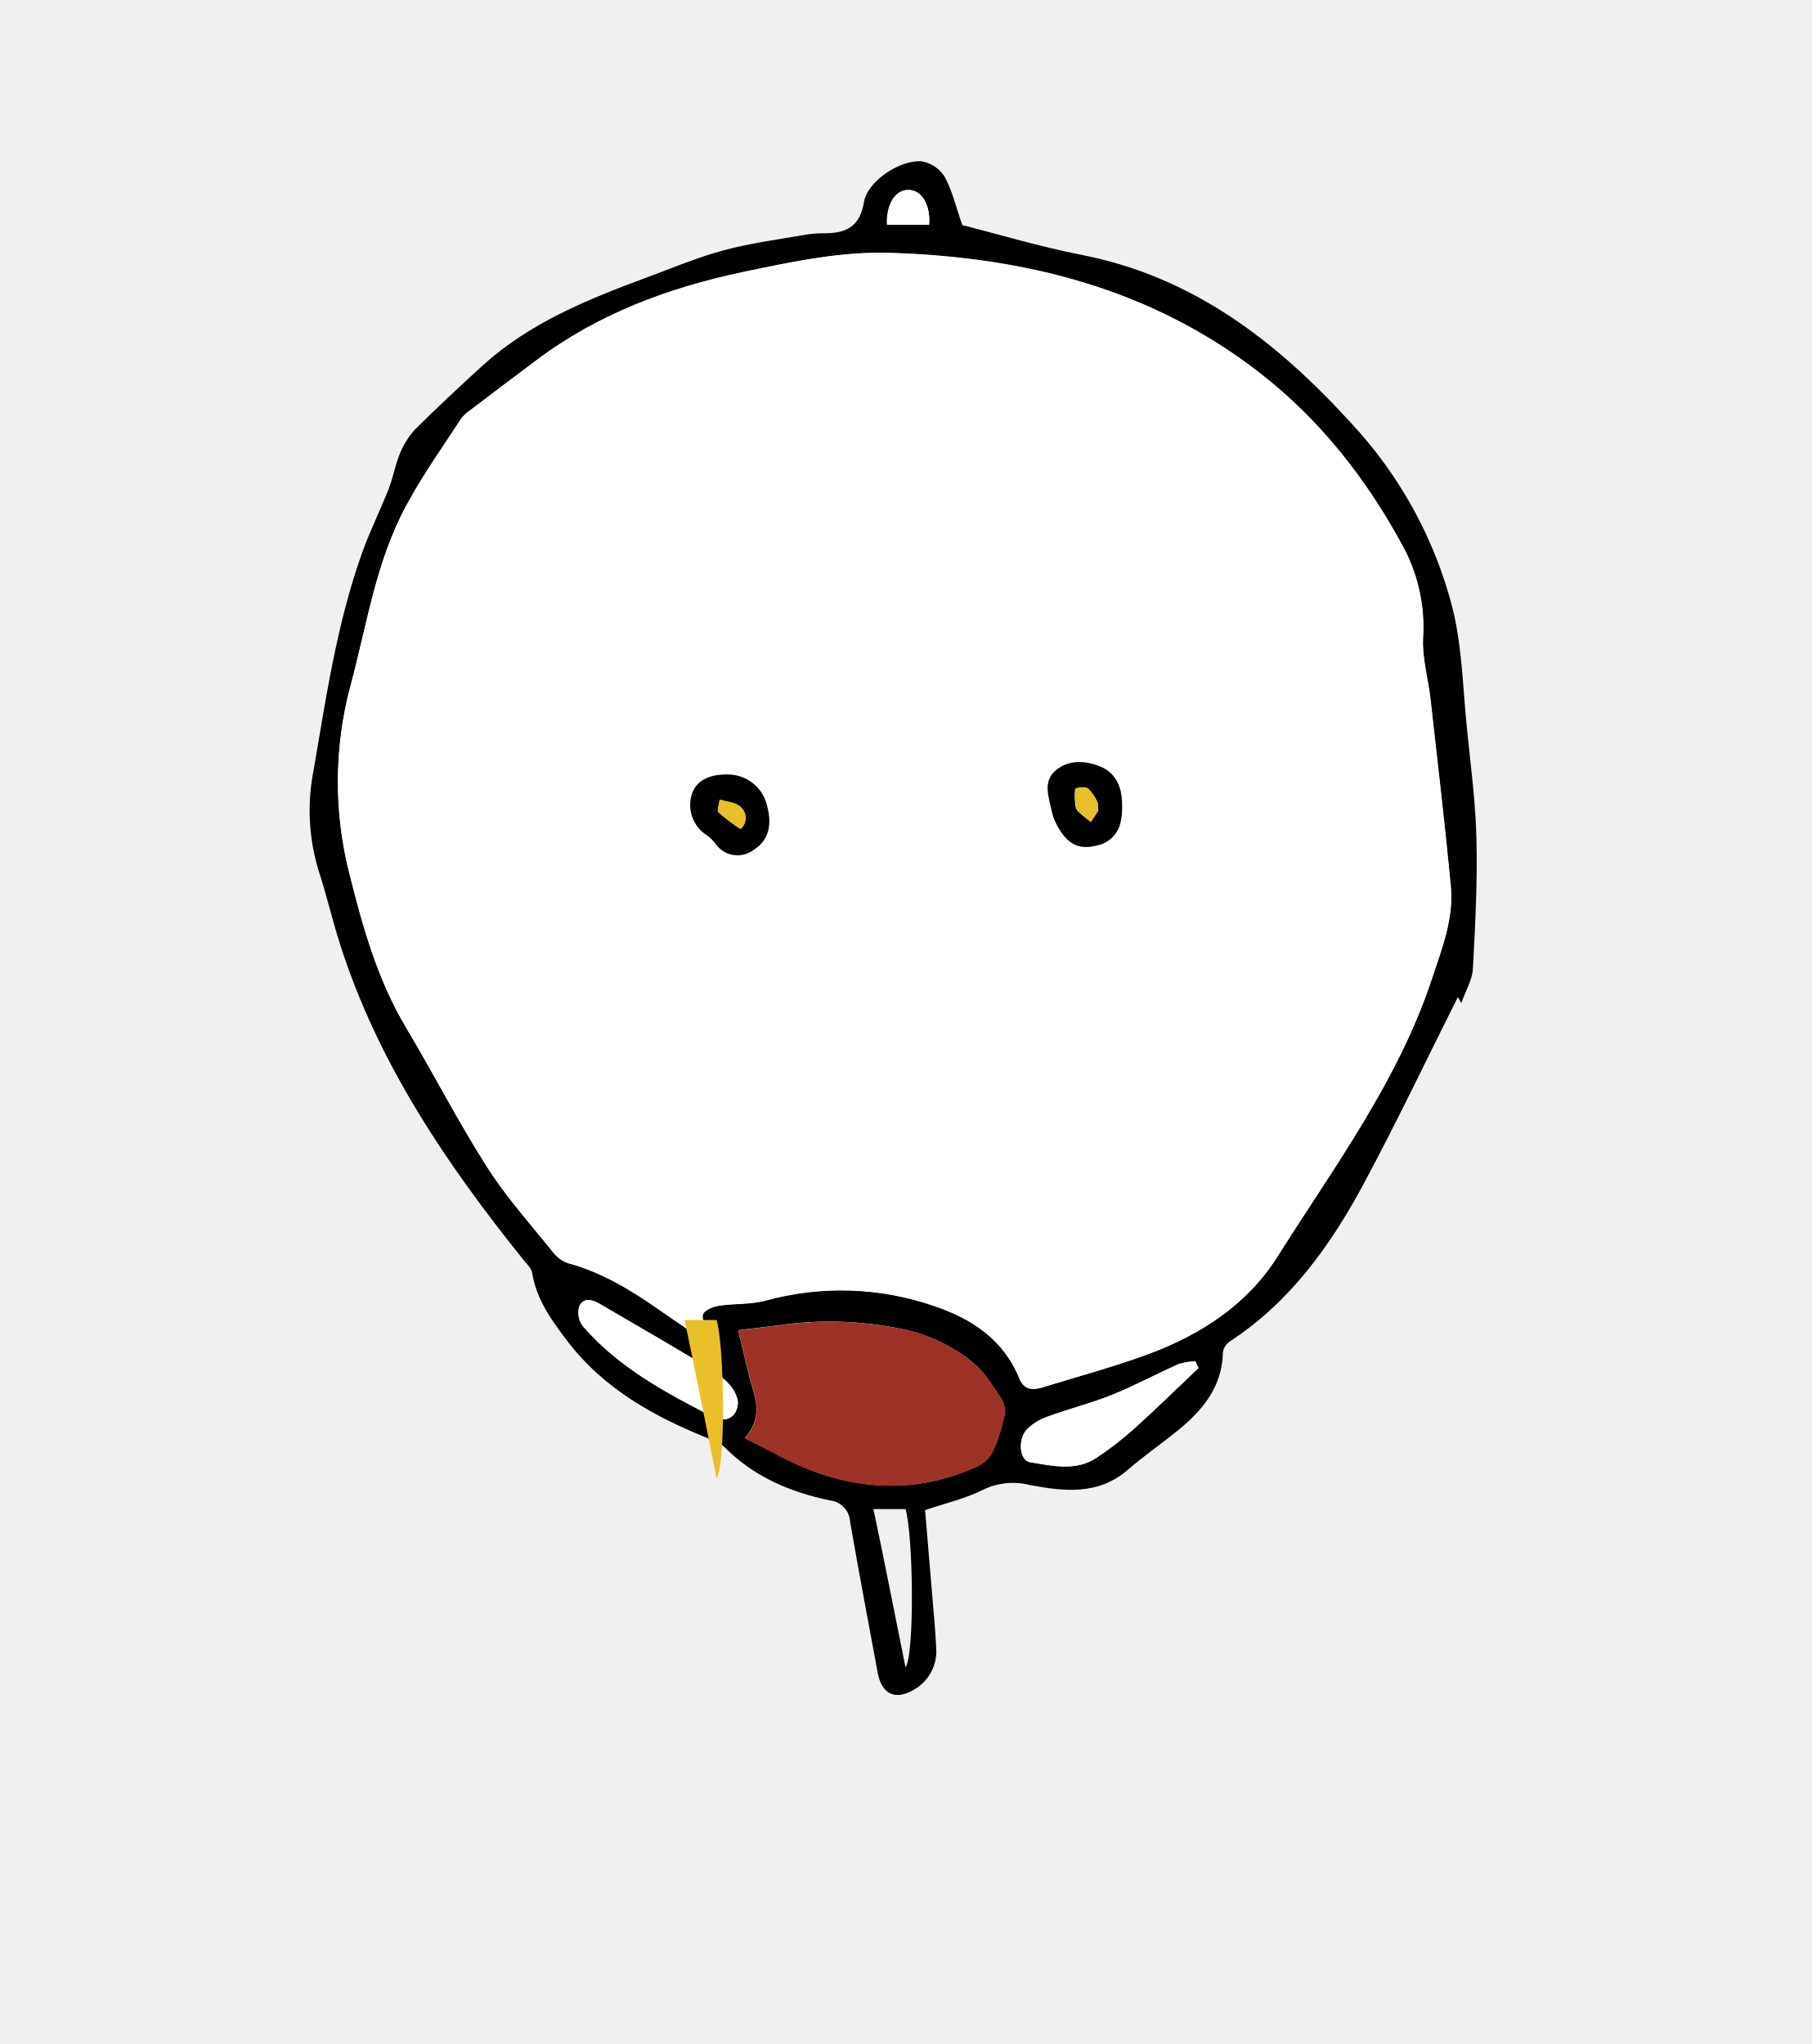
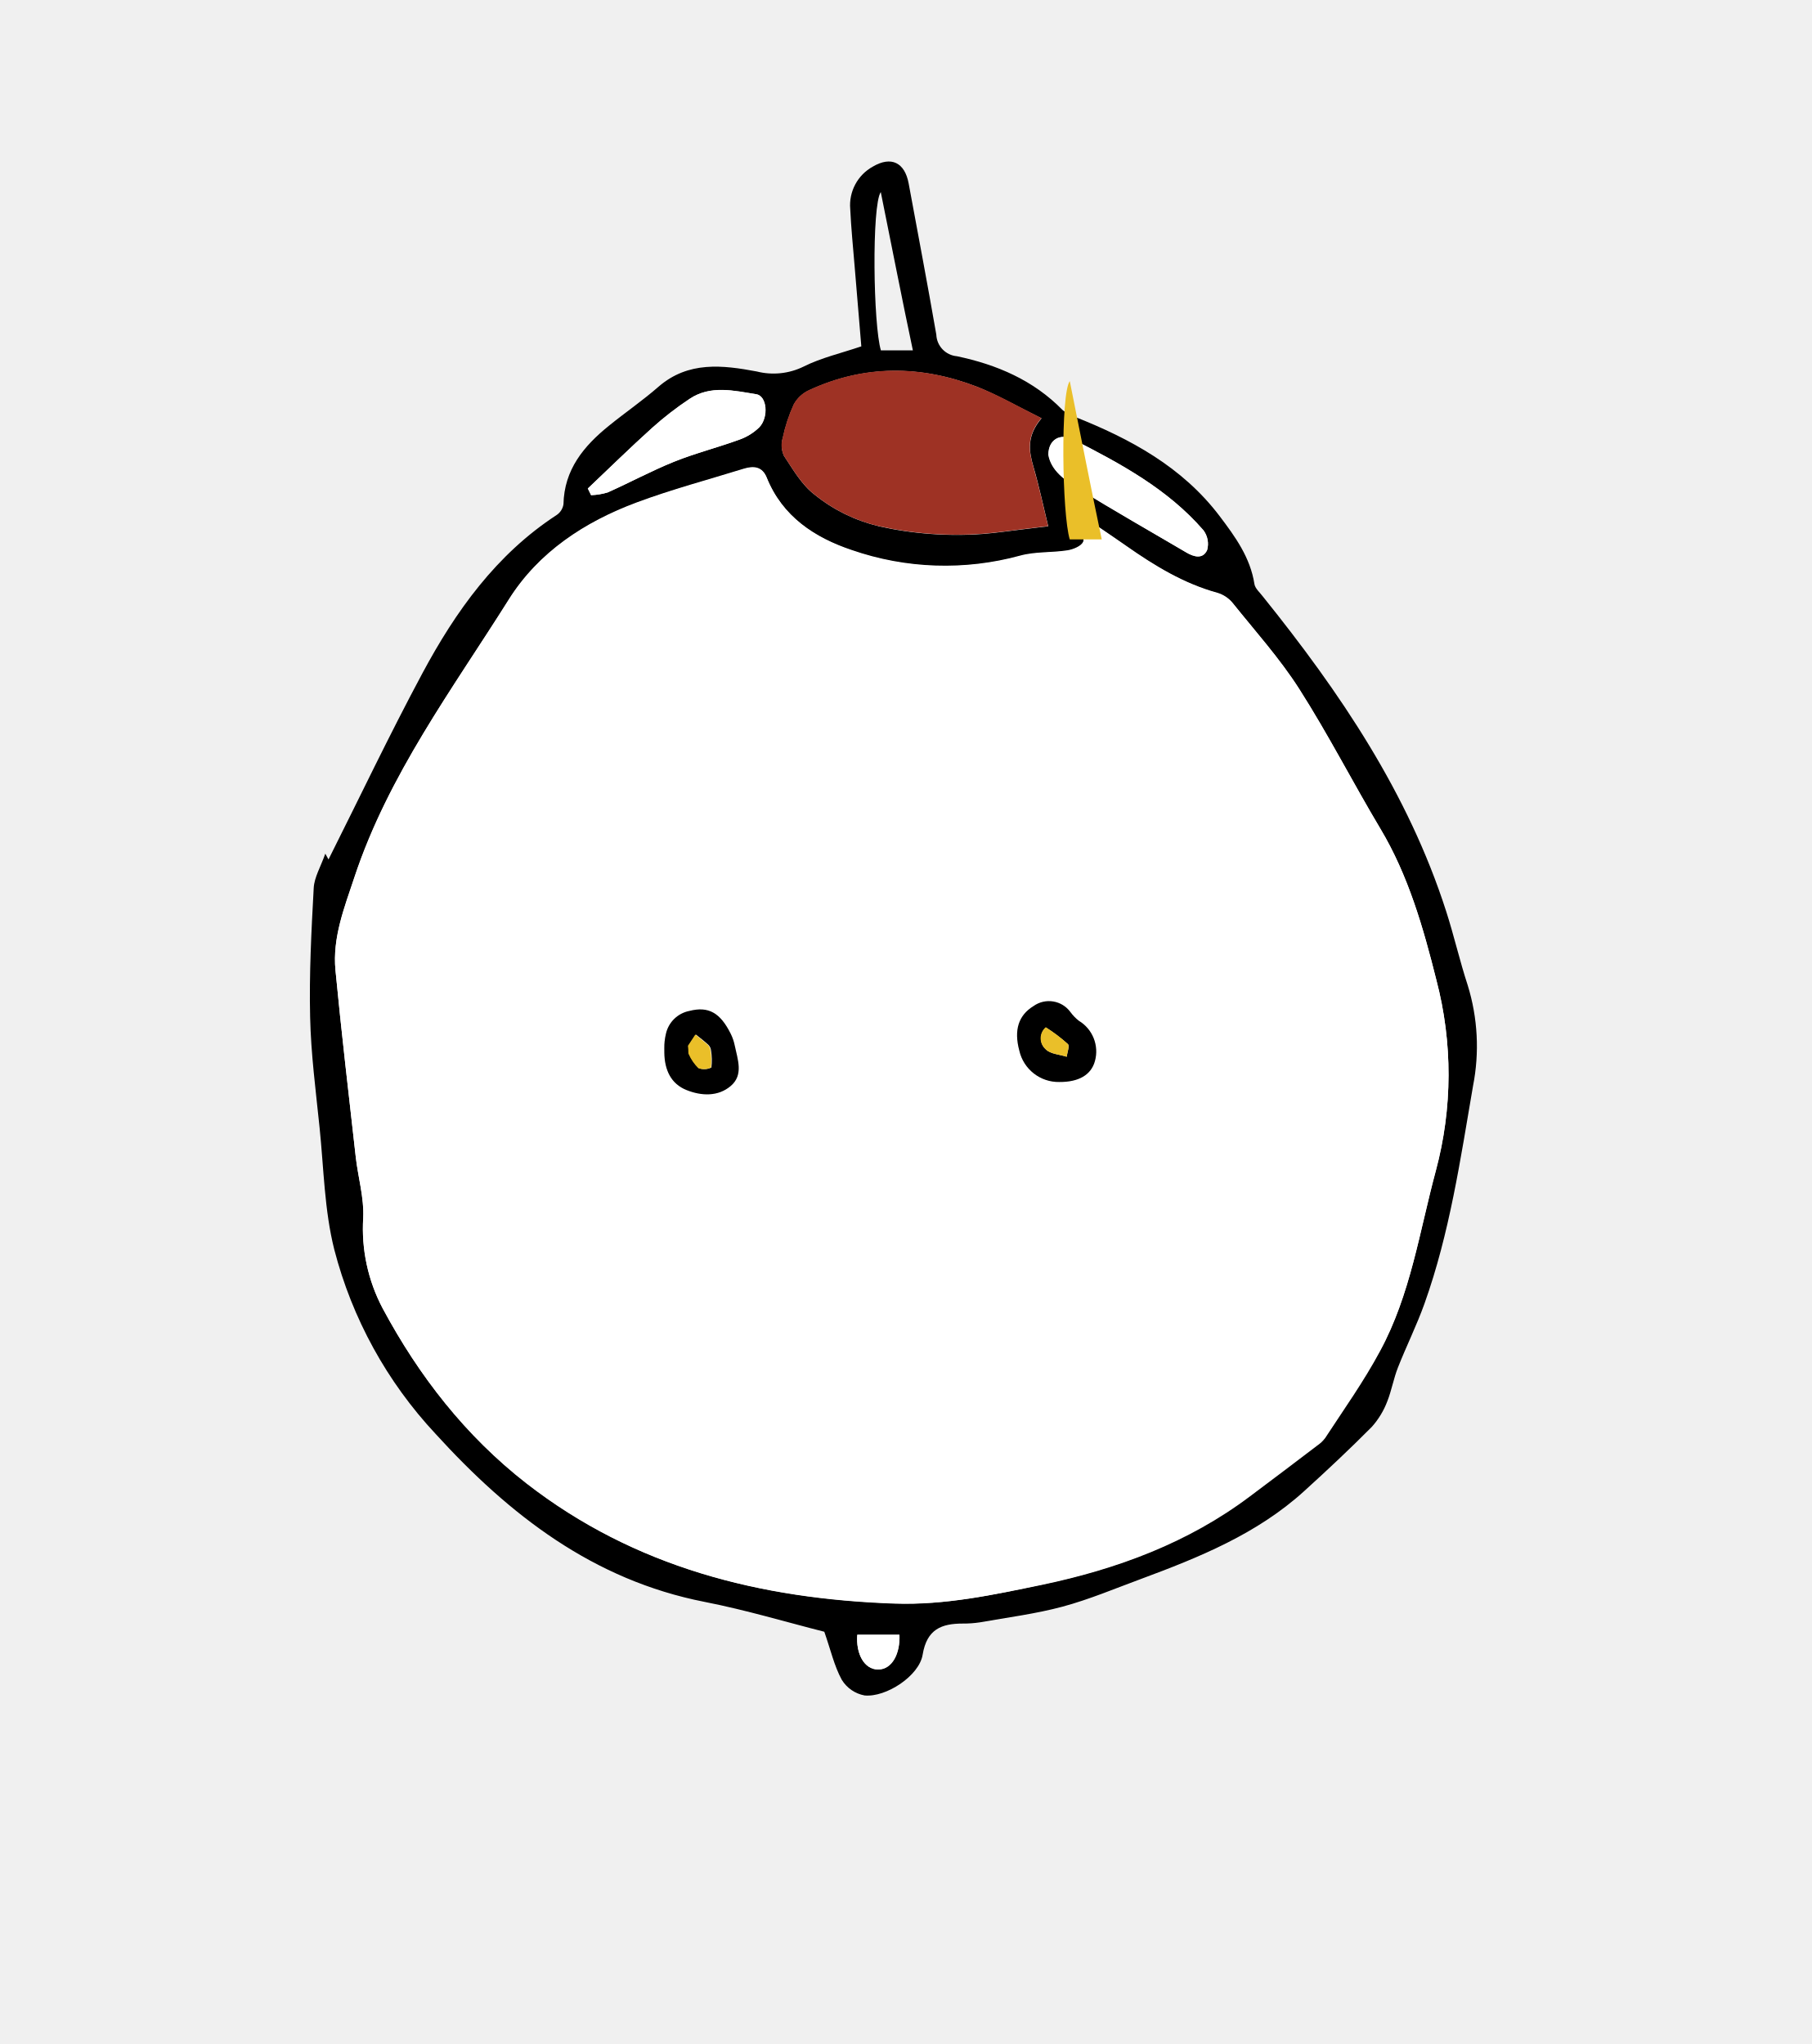
<svg xmlns="http://www.w3.org/2000/svg" id="圖層_1" data-name="圖層 1" viewBox="0 0 287.81 324.7">
  <defs>
    <style>.cls-1{fill:#fff;}.cls-2{fill:#eabf29;}.cls-3{fill:#9e3224;}</style>
  </defs>
-   <path d="M231.57,158.38c-4.87,9.7-9.66,19.78-14.92,29.59s-11.71,18.87-21.32,25.13a2.52,2.52,0,0,0-1.08,1.7c-.11,5.51-3.23,9.25-7.21,12.47-2.6,2.11-5.36,4-7.89,6.21-4.73,4.1-10.21,3.43-15.6,2.42a10.84,10.84,0,0,0-7.45.78c-2.79,1.4-5.93,2.11-9.16,3.21.34,4.07.71,8.44,1.07,12.81.25,3,.55,6,.69,9a7,7,0,0,1-3.6,6.75c-2.9,1.7-5.06.66-5.68-2.69-1.48-8-3-16-4.39-24a3.59,3.59,0,0,0-3.26-3.42c-6.32-1.33-12.14-3.8-16.77-8.54a5.44,5.44,0,0,0-1.87-1.05c-8.9-3.52-17.18-8-23.1-15.83-2.46-3.25-4.86-6.56-5.51-10.77-.11-.71-.86-1.33-1.36-2-12.22-15.19-23.07-31.2-29.1-50-1.25-3.88-2.15-7.87-3.42-11.74a32.73,32.73,0,0,1-.84-16c2-11.65,3.71-23.38,7.71-34.57,1.23-3.45,2.88-6.75,4.22-10.16.68-1.73,1-3.61,1.67-5.32a13,13,0,0,1,2.47-4.09C69.37,64.8,73,61.4,76.67,58.06c7.46-6.77,16.62-10.48,25.89-13.92,4.12-1.52,8.2-3.25,12.43-4.39s8.76-1.72,13.16-2.5a17,17,0,0,1,2.69-.19c3.38,0,5.72-.88,6.39-4.95.55-3.37,5.82-6.81,9.23-6.47a5.39,5.39,0,0,1,3.61,2.48c1.2,2.19,1.76,4.73,2.78,7.64,5.89,1.49,12.37,3.44,19,4.74,17.7,3.47,31,13.79,42.76,26.71a67.73,67.73,0,0,1,16.07,29.25c1.58,6.26,1.67,12.91,2.34,19.4.6,5.84,1.37,11.69,1.5,17.55.16,6.83-.2,13.67-.57,20.5-.09,1.7-1.1,3.35-1.84,5.45Zm-84-122.69c.24-3-1.08-5.52-3.32-5.52s-3.51,2.52-3.37,5.52Zm-5.94,4.47c-8-.26-15.73,1.41-23.46,3-11.91,2.51-23.17,6.66-33,14.07q-5.35,4-10.67,8.06a5.11,5.11,0,0,0-1.23,1.17c-3,4.58-6.15,9-8.73,13.82-4.83,8.93-6.26,19-8.87,28.66a59,59,0,0,0-.08,30.23c2.08,8.32,4.41,16.51,8.87,24s8.29,15,12.89,22.2c3.09,4.85,7,9.19,10.61,13.7a5,5,0,0,0,2.39,1.59c5.36,1.49,10,4.31,14.5,7.46,2.87,2,5.78,4,8.68,5.93l.54-.45a15.23,15.23,0,0,1-1.48-2.05c-.45-.88-1.18-2-.91-2.75s1.58-1.24,2.51-1.39c2.49-.39,5.12-.18,7.51-.84a45.24,45.24,0,0,1,26.76.89c5.88,2,11,5.32,13.5,11.52.71,1.76,2.07,1.89,3.64,1.4,5.67-1.76,11.44-3.28,17-5.36,8.27-3.09,15.6-7.89,20.34-15.43,9-14.25,19.13-27.85,24.52-44.12,1.6-4.82,3.49-9.57,3-14.72-.95-9.9-2.11-19.78-3.22-29.66-.36-3.23-1.33-6.47-1.19-9.67A27.06,27.06,0,0,0,223,87.06c-5.77-10.75-13.15-20.24-22.84-27.79C182.93,45.87,163,40.87,141.64,40.16Zm-46.28,167c-1.25-.74-2.68-1.13-3.35.37a3.59,3.59,0,0,0,.61,3.12c5.67,6.55,13.16,10.58,20.72,14.44,2,1,3.87,0,3.9-2.43-.43-2.54-2.66-4.08-4.83-5.43C106.8,213.78,101.05,210.53,95.36,207.18Zm48.91,4.17a56.64,56.64,0,0,0-16.63-1.24c-2.09.16-4.17.48-6.26.72l-4.12.5c.81,3.33,1.45,6.38,2.32,9.36.74,2.52,1.17,4.93-1.26,7.79,3.7,1.81,6.86,3.65,10.23,5,8.94,3.44,17.92,3.53,26.72-.56a5.26,5.26,0,0,0,2.4-2.25,25.42,25.42,0,0,0,1.75-5.31,4.07,4.07,0,0,0-.18-2.83c-1.45-2.19-2.84-4.64-4.87-6.18A25.56,25.56,0,0,0,144.28,211.35Zm46.11,6-.52-1.06a10.13,10.13,0,0,0-2.63.42c-3.53,1.57-6.95,3.43-10.53,4.87-3.36,1.35-6.91,2.25-10.32,3.49a8.66,8.66,0,0,0-3.25,2c-1.52,1.61-1.21,5,.51,5.24,3.52.57,7.25,1.49,10.58-.74a51.91,51.91,0,0,0,5.94-4.6C183.64,223.8,187,220.52,190.38,217.3Zm-46.56,22.39h-5.08c1.7,8,3.35,16.52,5.1,25.15C145.3,262.79,145.06,243.69,143.82,239.69Z" />
-   <path class="cls-1" d="M144.27,30.17c2.23,0,3.55,2.52,3.32,5.52h-6.69C140.75,32.69,142.15,30.18,144.27,30.17Z" />
-   <path class="cls-1" d="M118.19,43.21c7.72-1.64,15.45-3.31,23.46-3,21.36.72,41.29,5.72,58.48,19.11,9.69,7.55,17.06,17,22.84,27.79A27.06,27.06,0,0,1,226,101.45c-.15,3.2.82,6.44,1.19,9.67,1.11,9.88,2.27,19.76,3.22,29.66.49,5.16-1.4,9.9-3,14.72-5.39,16.27-15.56,29.86-24.52,44.12-4.74,7.55-12.07,12.35-20.34,15.43-5.56,2.07-11.32,3.6-17,5.36-1.57.48-2.93.36-3.64-1.4-2.49-6.2-7.62-9.55-13.5-11.52a45.24,45.24,0,0,0-26.76-.89c-2.4.66-5,.45-7.51.84-.93.15-2.24.69-2.51,1.39s.46,1.86.91,2.75a15.23,15.23,0,0,0,1.48,2.05l-.54.45c-2.89-2-5.81-3.92-8.68-5.93-4.49-3.15-9.15-6-14.5-7.46A5,5,0,0,1,88,199.11c-3.62-4.51-7.52-8.85-10.61-13.7-4.6-7.21-8.5-14.86-12.89-22.2s-6.78-15.66-8.87-24A59,59,0,0,1,55.67,109c2.61-9.67,4-19.73,8.87-28.66,2.59-4.78,5.78-9.24,8.73-13.82a5.11,5.11,0,0,1,1.23-1.17q5.32-4,10.67-8.06C95,49.86,106.28,45.72,118.19,43.21Zm56.47,78.53c-2.34-.94-5-1-7,.66s-1.1,4.22-.65,6.44a7.44,7.44,0,0,0,.63,1.84c1.68,3.37,3.58,4.41,6.56,3.64a4.75,4.75,0,0,0,3.75-3.69,9.1,9.1,0,0,0,.25-2.23c0-.25,0-.49,0-.74C178.17,125,177.2,122.75,174.66,121.74ZM115.46,123c-3.06,0-5,1.14-5.63,3.3a5.69,5.69,0,0,0,2.55,6.46,7.09,7.09,0,0,1,1.33,1.38,4.22,4.22,0,0,0,5.86.95c2.39-1.46,3.14-3.8,2.26-7.06A6.4,6.4,0,0,0,115.46,123Z" />
-   <path d="M167.68,122.39c2-1.71,4.64-1.6,7-.66,2.54,1,3.51,3.26,3.55,5.92,0,.25,0,.49,0,.74a9.35,9.35,0,0,1-.24,2.23,4.75,4.75,0,0,1-3.75,3.69c-3,.77-4.89-.27-6.56-3.64a7.44,7.44,0,0,1-.63-1.84C166.58,126.61,165.6,124.15,167.68,122.39Zm5.09,2.83a2.54,2.54,0,0,0-2,.1,9.56,9.56,0,0,0,.06,2.72,1.44,1.44,0,0,0,.4.86c.62.58,1.3,1.1,2,1.65l1.17-1.78c-.07-.86,0-1.14-.12-1.33A7.17,7.17,0,0,0,172.77,125.23Z" />
-   <path d="M109.84,126.33c.6-2.17,2.57-3.32,5.63-3.3a6.4,6.4,0,0,1,6.38,5c.87,3.26.12,5.6-2.26,7.06a4.22,4.22,0,0,1-5.86-.95,7.09,7.09,0,0,0-1.33-1.38A5.69,5.69,0,0,1,109.84,126.33Zm7.81,1.9c-.73-.76-2.19-.82-3.33-1.19-.09.7-.5,1.72-.2,2a26,26,0,0,0,3.49,2.64A2.3,2.3,0,0,0,117.65,128.23Z" />
-   <path class="cls-2" d="M170.82,125.33a2.54,2.54,0,0,1,2-.1,7.17,7.17,0,0,1,1.53,2.22c.11.19,0,.47.12,1.33l-1.17,1.78c-.66-.54-1.35-1.06-2-1.65a1.44,1.44,0,0,1-.4-.86A9.56,9.56,0,0,1,170.82,125.33Z" />
-   <path class="cls-2" d="M114.32,127c1.14.37,2.6.42,3.33,1.19a2.3,2.3,0,0,1,0,3.5,26,26,0,0,1-3.49-2.64C113.81,128.76,114.23,127.74,114.32,127Z" />
-   <path d="M178.21,127.66c0,.25,0,.49,0,.74a9.1,9.1,0,0,1-.25,2.23,9.35,9.35,0,0,0,.24-2.23C178.21,128.15,178.22,127.9,178.21,127.66Z" />
-   <path class="cls-1" d="M92,207.55c.68-1.5,2.1-1.11,3.35-.37,5.69,3.35,11.44,6.6,17,10.07,2.17,1.34,4.4,2.89,4.83,5.43,0,2.4-1.86,3.47-3.9,2.43-7.56-3.86-15.05-7.89-20.72-14.44A3.59,3.59,0,0,1,92,207.55Z" />
-   <path class="cls-3" d="M127.65,210.11a56.64,56.64,0,0,1,16.63,1.24,25.56,25.56,0,0,1,10.11,5c2,1.54,3.42,4,4.87,6.18a4.07,4.07,0,0,1,.18,2.83,25.42,25.42,0,0,1-1.75,5.31,5.26,5.26,0,0,1-2.4,2.25c-8.8,4.09-17.78,4-26.72.56-3.37-1.3-6.53-3.14-10.23-5,2.43-2.87,2-5.27,1.26-7.79-.87-3-1.51-6-2.32-9.36l4.12-.5C123.48,210.59,125.56,210.28,127.65,210.11Z" />
-   <path class="cls-1" d="M189.86,216.24l.52,1.06c-3.4,3.22-6.74,6.5-10.22,9.64a51.91,51.91,0,0,1-5.94,4.6c-3.33,2.23-7.05,1.3-10.58.74-1.72-.28-2-3.63-.51-5.24a8.66,8.66,0,0,1,3.25-2c3.41-1.24,7-2.14,10.32-3.49,3.59-1.45,7-3.3,10.53-4.87A10.13,10.13,0,0,1,189.86,216.24Z" />
-   <path class="cls-2" d="M108.74,209.69h5.08c1.24,4,1.48,23.1,0,25.15C112.08,226.21,110.43,217.69,108.74,209.69Z" />
+   <path d="M52.18,136.53c4.87-9.7,9.66-19.78,14.92-29.59S78.81,88.07,88.42,81.81a2.52,2.52,0,0,0,1.08-1.7c.11-5.51,3.23-9.25,7.21-12.47,2.6-2.11,5.36-4,7.89-6.21,4.73-4.1,10.21-3.43,15.6-2.42a10.84,10.84,0,0,0,7.45-.78c2.79-1.4,5.93-2.11,9.16-3.21-.34-4.07-.71-8.44-1.07-12.81-.25-3-.55-6-.69-9a7,7,0,0,1,3.6-6.75c2.9-1.7,5.06-.66,5.68,2.69,1.48,8,3,16,4.39,24A3.59,3.59,0,0,0,152,56.59c6.32,1.33,12.14,3.8,16.77,8.54a5.44,5.44,0,0,0,1.87,1.05c8.9,3.52,17.18,8,23.1,15.83,2.46,3.25,4.86,6.56,5.51,10.77.11.71.86,1.33,1.36,2,12.22,15.19,23.07,31.2,29.1,50,1.25,3.88,2.15,7.87,3.42,11.74a32.73,32.73,0,0,1,.84,16c-2,11.65-3.71,23.38-7.71,34.57-1.23,3.45-2.88,6.75-4.22,10.16-.68,1.73-1,3.61-1.67,5.32a13,13,0,0,1-2.47,4.09c-3.49,3.52-7.12,6.92-10.79,10.25-7.46,6.77-16.62,10.48-25.89,13.92-4.12,1.52-8.2,3.25-12.43,4.39s-8.76,1.72-13.16,2.5a17,17,0,0,1-2.69.19c-3.38,0-5.72.88-6.39,4.95-.55,3.37-5.82,6.81-9.23,6.47a5.39,5.39,0,0,1-3.61-2.48c-1.2-2.19-1.76-4.73-2.78-7.64-5.89-1.49-12.37-3.44-19-4.74-17.7-3.47-31-13.79-42.76-26.71a67.73,67.73,0,0,1-16.07-29.25c-1.58-6.26-1.67-12.91-2.34-19.4-.6-5.84-1.37-11.69-1.5-17.55-.16-6.83.2-13.67.57-20.5.09-1.7,1.1-3.35,1.84-5.45Zm84,123.16c-.24,3,1.08,5.52,3.32,5.52s3.51-2.52,3.37-5.52Zm5.94-4.94c8,.26,15.73-1.41,23.46-3,11.91-2.51,23.17-6.66,33-14.07q5.35-4,10.67-8.06a5.11,5.11,0,0,0,1.23-1.17c3-4.58,6.15-9,8.73-13.82,4.83-8.93,6.26-19,8.87-28.66a59,59,0,0,0,.08-30.23c-2.08-8.32-4.41-16.51-8.87-24s-8.29-15-12.89-22.2c-3.09-4.85-7-9.19-10.61-13.7a5,5,0,0,0-2.39-1.59c-5.36-1.49-10-4.31-14.5-7.46-2.87-2-5.78-4-8.68-5.93l-.54.45a15.23,15.23,0,0,1,1.48,2.05c.45.88,1.18,2,.91,2.75s-1.58,1.24-2.51,1.39c-2.49.39-5.12.18-7.51.84a45.24,45.24,0,0,1-26.76-.89c-5.88-2-11-5.32-13.5-11.52-.71-1.76-2.07-1.89-3.64-1.4-5.67,1.76-11.44,3.28-17,5.36-8.27,3.09-15.6,7.89-20.34,15.43-9,14.25-19.13,27.85-24.52,44.12-1.6,4.82-3.49,9.57-3,14.72.95,9.9,2.11,19.78,3.22,29.66.36,3.23,1.33,6.47,1.19,9.67a27.06,27.06,0,0,0,3.09,14.39c5.77,10.75,13.15,20.24,22.84,27.79C100.81,249,120.74,254,142.1,254.75Zm46.28-167c1.25.74,2.68,1.13,3.35-.37a3.59,3.59,0,0,0-.61-3.12C185.46,77.69,178,73.66,170.4,69.8c-2-1-3.87,0-3.9,2.43.43,2.54,2.66,4.08,4.83,5.43C176.95,81.13,182.7,84.38,188.38,87.73Zm-48.91-4.17a56.64,56.64,0,0,0,16.63,1.24c2.09-.16,4.17-.48,6.26-.72l4.12-.5c-.81-3.33-1.45-6.38-2.32-9.36-.74-2.52-1.17-4.93,1.26-7.79-3.7-1.81-6.86-3.65-10.23-5-8.94-3.44-17.92-3.53-26.72.56a5.26,5.26,0,0,0-2.4,2.25,25.42,25.42,0,0,0-1.75,5.31,4.07,4.07,0,0,0,.18,2.83c1.45,2.19,2.84,4.64,4.87,6.18A25.56,25.56,0,0,0,139.47,83.56Zm-46.11-6,.52,1.06a10.13,10.13,0,0,0,2.63-.42c3.53-1.57,6.95-3.43,10.53-4.87,3.36-1.35,6.91-2.25,10.32-3.49a8.66,8.66,0,0,0,3.25-2c1.52-1.61,1.21-5-.51-5.24-3.52-.57-7.25-1.49-10.58.74a51.91,51.91,0,0,0-5.94,4.6C100.1,71.11,96.76,74.39,93.36,77.61Zm46.56-21.92H145c-1.7-8-3.35-16.52-5.1-25.15C138.45,32.59,138.69,51.69,139.93,55.69Z" />
+   <path class="cls-1" d="M139.48,265.21c-2.23,0-3.55-2.52-3.32-5.52h6.69C143,262.69,141.59,265.2,139.48,265.21Z" />
+   <path class="cls-1" d="M165.56,251.7c-7.72,1.64-15.45,3.31-23.46,3-21.36-.72-41.29-5.72-58.48-19.11-9.69-7.55-17.06-17-22.84-27.79a27.06,27.06,0,0,1-3.09-14.39c.15-3.2-.82-6.44-1.19-9.67-1.11-9.88-2.27-19.76-3.22-29.66-.49-5.16,1.4-9.9,3-14.72,5.39-16.27,15.56-29.86,24.52-44.12,4.74-7.55,12.07-12.35,20.34-15.43,5.56-2.07,11.32-3.6,17-5.36,1.57-.48,2.93-.36,3.64,1.4,2.49,6.2,7.62,9.55,13.5,11.52a45.24,45.24,0,0,0,26.76.89c2.4-.66,5-.45,7.51-.84.93-.15,2.24-.69,2.51-1.39s-.46-1.86-.91-2.75a15.23,15.23,0,0,0-1.48-2.05l.54-.45c2.89,2,5.81,3.92,8.68,5.93,4.49,3.15,9.15,6,14.5,7.46a5,5,0,0,1,2.39,1.59c3.62,4.51,7.52,8.85,10.61,13.7,4.6,7.21,8.5,14.86,12.89,22.2s6.78,15.66,8.87,24a59,59,0,0,1-.08,30.23c-2.61,9.67-4,19.73-8.87,28.66-2.59,4.78-5.78,9.24-8.73,13.82a5.11,5.11,0,0,1-1.23,1.17q-5.32,4-10.67,8.06C188.73,245,177.47,249.19,165.56,251.7Zm-56.47-78.53c2.34.94,5,1,7-.66s1.1-4.22.65-6.44a7.44,7.44,0,0,0-.63-1.84c-1.68-3.37-3.58-4.41-6.56-3.64a4.75,4.75,0,0,0-3.75,3.69,9.1,9.1,0,0,0-.25,2.23c0,.25,0,.49,0,.74C105.58,169.91,106.55,172.16,109.09,173.17Zm59.19-1.29c3.06,0,5-1.14,5.63-3.3a5.69,5.69,0,0,0-2.55-6.46,7.09,7.09,0,0,1-1.33-1.38,4.22,4.22,0,0,0-5.86-.95c-2.39,1.46-3.14,3.8-2.26,7.06A6.4,6.4,0,0,0,168.28,171.88Z" />
+   <path d="M116.07,172.51c-2,1.71-4.64,1.6-7,.66-2.54-1-3.51-3.26-3.55-5.92,0-.25,0-.49,0-.74a9.35,9.35,0,0,1,.24-2.23,4.75,4.75,0,0,1,3.75-3.69c3-.77,4.89.27,6.56,3.64a7.44,7.44,0,0,1,.63,1.84C117.16,168.29,118.14,170.75,116.07,172.51ZM111,169.68a2.54,2.54,0,0,0,2-.1,9.56,9.56,0,0,0-.06-2.72,1.44,1.44,0,0,0-.4-.86c-.62-.58-1.3-1.1-2-1.65l-1.17,1.78c.07.86,0,1.14.12,1.33A7.17,7.17,0,0,0,111,169.68Z" />
+   <path d="M173.91,168.58c-.6,2.17-2.57,3.32-5.63,3.3a6.4,6.4,0,0,1-6.38-5c-.87-3.26-.12-5.6,2.26-7.06a4.22,4.22,0,0,1,5.86.95,7.09,7.09,0,0,0,1.33,1.38A5.69,5.69,0,0,1,173.91,168.58Zm-7.81-1.9c.73.76,2.19.82,3.33,1.19.09-.7.5-1.72.2-2a26,26,0,0,0-3.49-2.64A2.3,2.3,0,0,0,166.1,166.68Z" />
+   <path class="cls-2" d="M112.92,169.58a2.54,2.54,0,0,1-2,.1,7.17,7.17,0,0,1-1.53-2.22c-.11-.19,0-.47-.12-1.33l1.17-1.78c.66.54,1.35,1.06,2,1.65a1.44,1.44,0,0,1,.4.86A9.56,9.56,0,0,1,112.92,169.58Z" />
+   <path class="cls-2" d="M169.43,167.87c-1.14-.37-2.6-.42-3.33-1.19a2.3,2.3,0,0,1,0-3.5,26,26,0,0,1,3.49,2.64C169.93,166.15,169.52,167.17,169.43,167.87Z" />
+   <path d="M105.53,167.25c0-.25,0-.49,0-.74a9.1,9.1,0,0,1,.25-2.23,9.35,9.35,0,0,0-.24,2.23C105.53,166.76,105.53,167,105.53,167.25Z" />
+   <path class="cls-1" d="M191.73,87.36c-.68,1.5-2.1,1.11-3.35.37-5.69-3.35-11.44-6.6-17-10.07-2.17-1.34-4.4-2.89-4.83-5.43,0-2.4,1.86-3.47,3.9-2.43,7.56,3.86,15.05,7.89,20.72,14.44A3.59,3.59,0,0,1,191.73,87.36Z" />
+   <path class="cls-3" d="M156.1,84.79a56.64,56.64,0,0,1-16.63-1.24,25.56,25.56,0,0,1-10.11-5c-2-1.54-3.42-4-4.87-6.18a4.07,4.07,0,0,1-.18-2.83,25.42,25.42,0,0,1,1.75-5.31,5.26,5.26,0,0,1,2.4-2.25c8.8-4.09,17.78-4,26.72-.56,3.37,1.3,6.53,3.14,10.23,5-2.43,2.87-2,5.27-1.26,7.79.87,3,1.51,6,2.32,9.36l-4.12.5C160.27,84.32,158.19,84.63,156.1,84.79Z" />
+   <path class="cls-1" d="M93.88,78.67l-.52-1.06c3.4-3.22,6.74-6.5,10.22-9.64a51.91,51.91,0,0,1,5.94-4.6c3.33-2.23,7.05-1.3,10.58-.74,1.72.28,2,3.63.51,5.24a8.66,8.66,0,0,1-3.25,2c-3.41,1.24-7,2.14-10.32,3.49-3.59,1.45-7,3.3-10.53,4.87A10.13,10.13,0,0,1,93.88,78.67Z" />
+   <path class="cls-2" d="M175,85.69h-5.08c-1.24-4-1.48-23.1,0-25.15C171.66,69.17,173.31,77.69,175,85.69Z" />
</svg>
